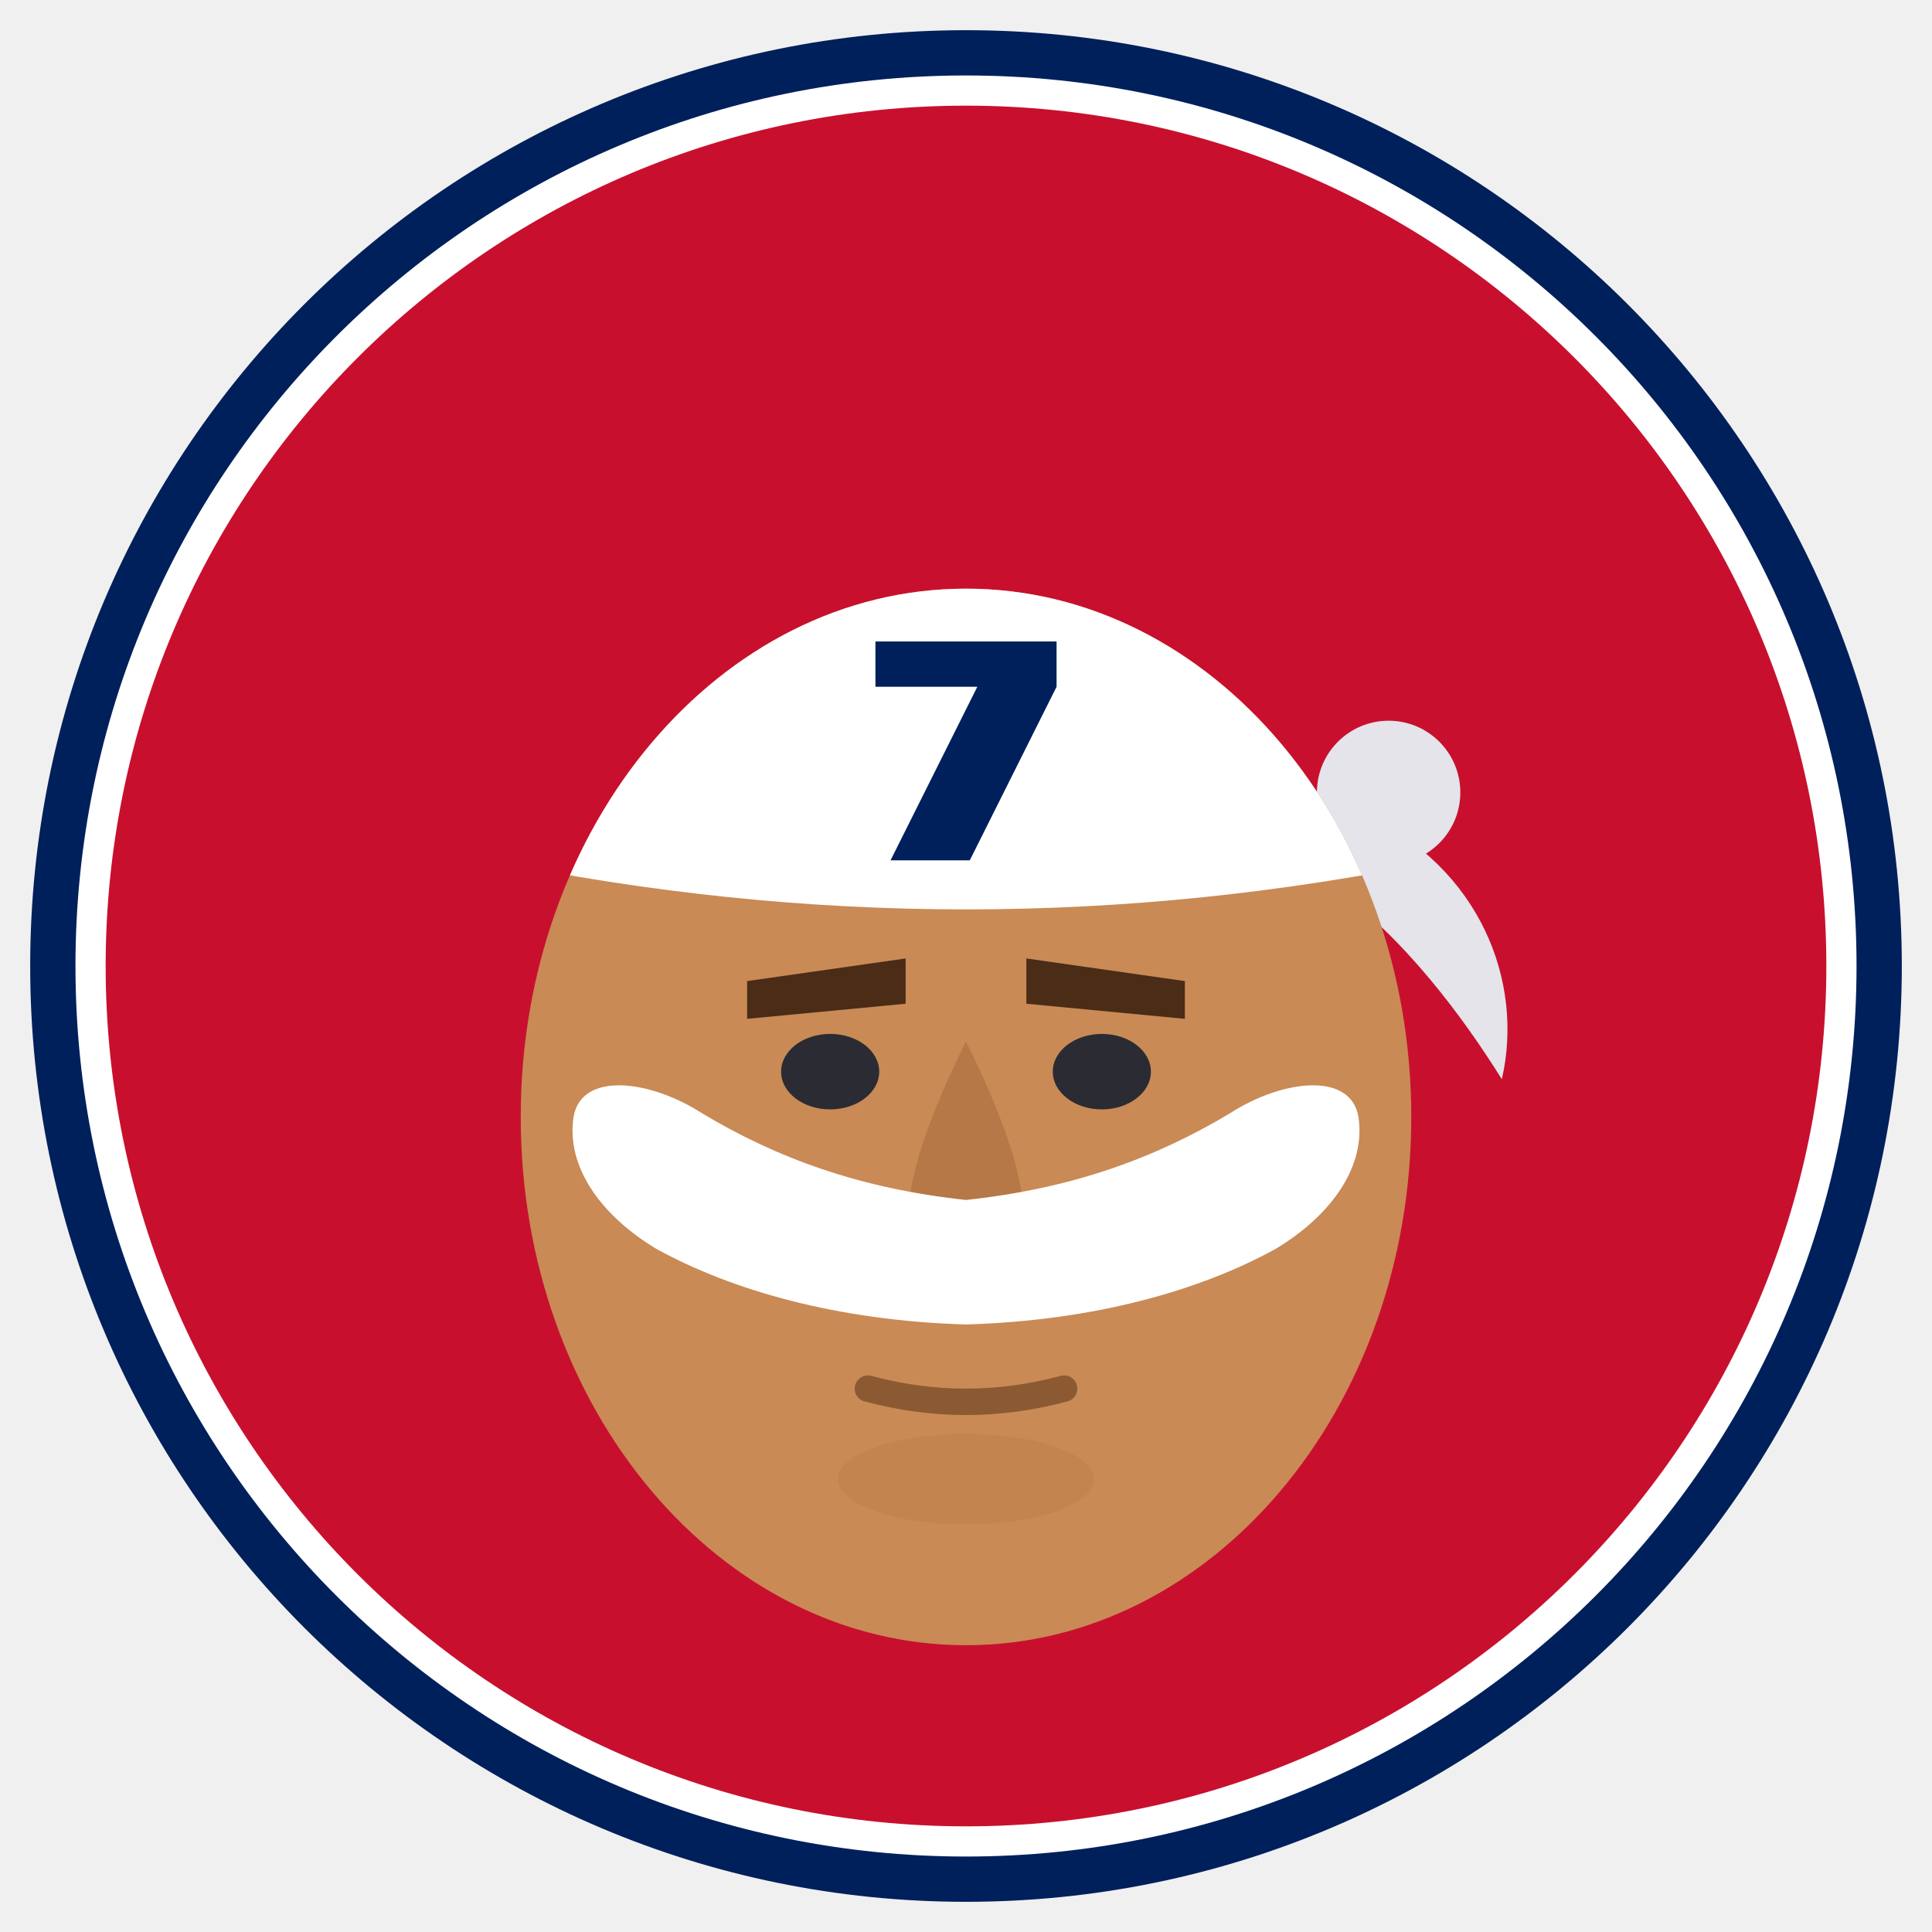
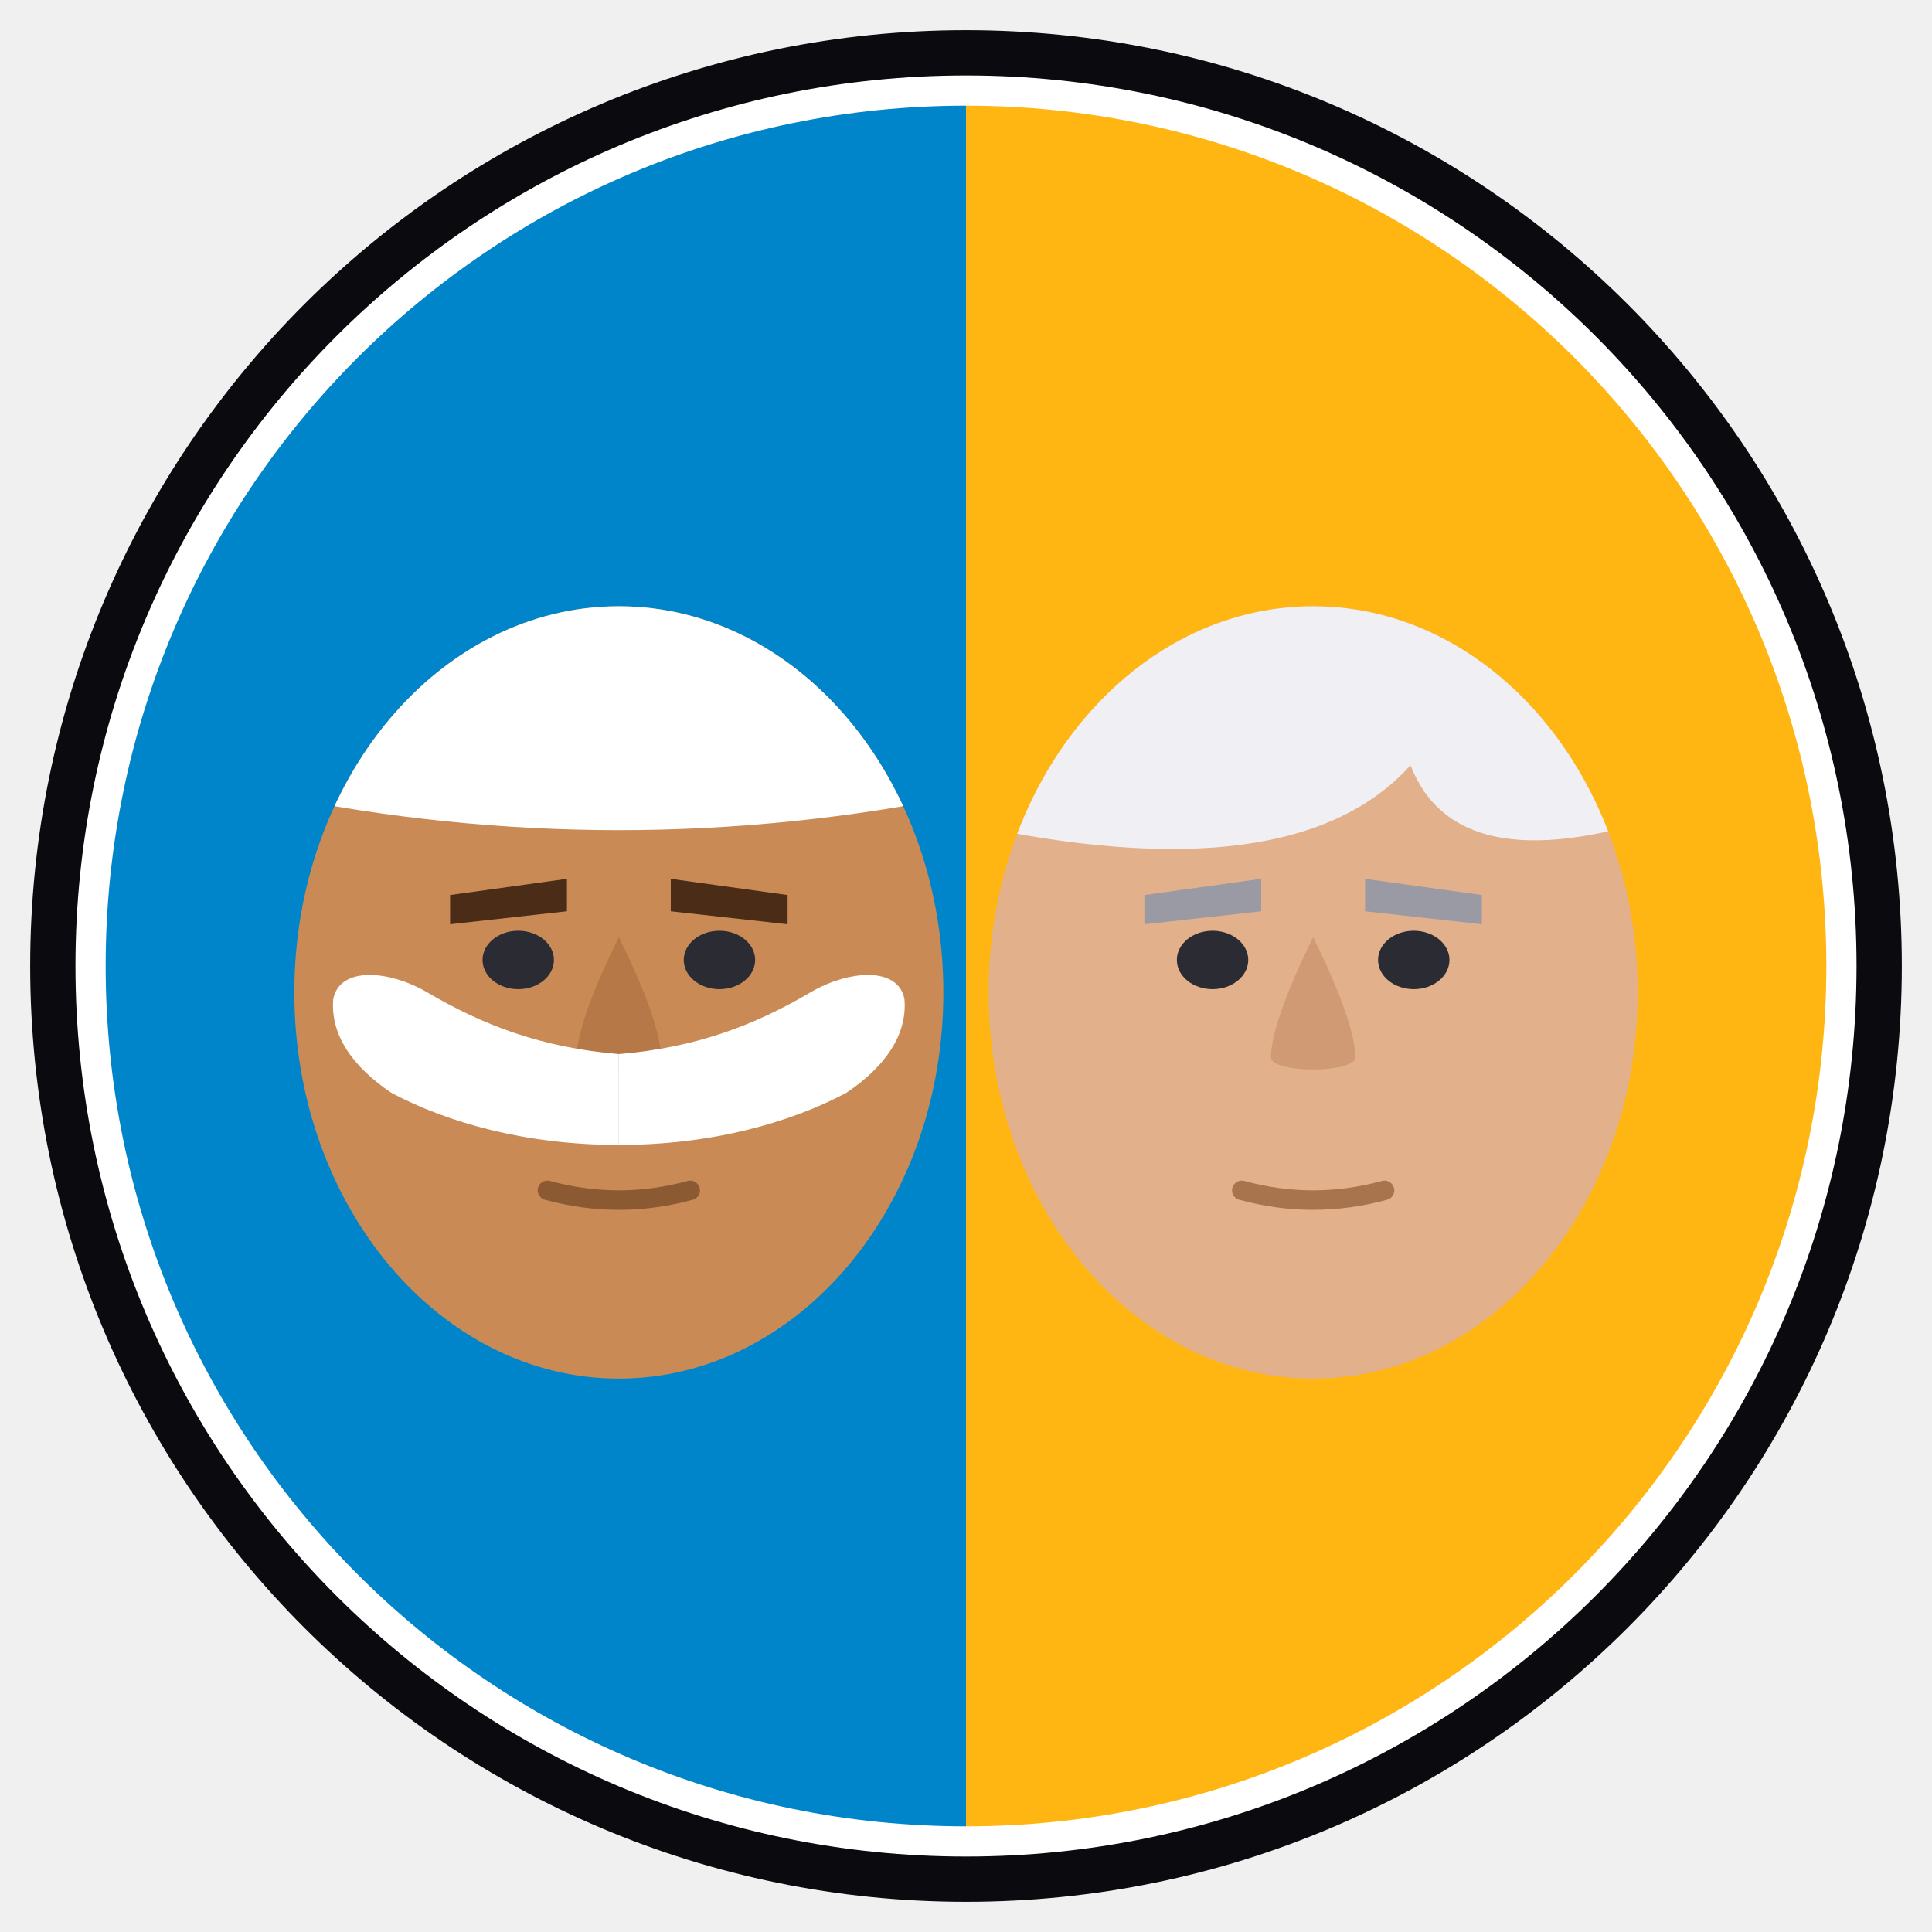
- <svg xmlns="http://www.w3.org/2000/svg" viewBox="0 0 512 512" width="512" height="512" role="img" aria-label="Number seven moustache badge">
+ <svg xmlns="http://www.w3.org/2000/svg" viewBox="0 0 512 512" width="512" height="512" role="img" aria-label="Doctor x stein badge">
  <defs>
    <clipPath id="head">
-       <ellipse cx="256" cy="296" rx="118" ry="140" />
+       <ellipse cx="256" cy="266" rx="100" ry="119" />
    </clipPath>
-     <path id="tache-half" d="M256 318              C284 315, 306 307, 326 295              C340 286, 358 284, 360 296              C362 309, 353 322, 338 331              C318 342, 290 350, 256 351 Z" />
+     <clipPath id="badge">
+       <circle cx="256" cy="256" r="228" />
+     </clipPath>
+     <path id="tache" d="M256 285 C280 283, 298 276, 315 266 C327 259, 342 258, 344 268 C345 279, 338 289, 326 297 C309 306, 285 313, 256 313 Z" />
  </defs>
-   <circle cx="256" cy="256" r="248" fill="#00205B" />
+   <circle cx="256" cy="256" r="248" fill="#0B0B0F" />
  <circle cx="256" cy="256" r="236" fill="#FFFFFF" />
-   <circle cx="256" cy="256" r="228" fill="#C8102E" />
-   <circle cx="368" cy="210" r="19" fill="#E4E4EA" />
-   <path d="M362 216 C392 230, 404 260, 398 286 C388 270, 372 248, 352 234 Z" fill="#E4E4EA" />
-   <g clip-path="url(#head)">
-     <ellipse cx="256" cy="296" rx="118" ry="140" fill="#C98A55" />
-     <path d="M256 276 C264 292, 271 310, 271 320 C271 326, 241 326, 241 320 C241 310, 248 292, 256 276 Z" fill="#B67846" />
-     <path d="M230 368 Q256 375 282 368" stroke="#8B5A32" stroke-width="7" stroke-linecap="round" fill="none" />
-     <ellipse cx="256" cy="392" rx="34" ry="12" fill="#BF8049" opacity="0.55" />
-     <path d="M130 140 H382 V228 Q256 254 130 228 Z" fill="#FFFFFF" />
+   <g clip-path="url(#badge)">
+     <rect x="0" y="0" width="256" height="512" fill="#0085CA" />
+     <rect x="256" y="0" width="256" height="512" fill="#FFB612" />
  </g>
-   <path d="M198 260 L240 254 L240 266 L198 270 Z" fill="#4A2C17" />
-   <path d="M314 260 L272 254 L272 266 L314 270 Z" fill="#4A2C17" />
-   <ellipse cx="220" cy="284" rx="13" ry="10" fill="#2B2B33" />
-   <ellipse cx="292" cy="284" rx="13" ry="10" fill="#2B2B33" />
-   <g fill="#FFFFFF">
-     <use href="#tache-half" />
-     <use href="#tache-half" transform="translate(512,0) scale(-1,1)" />
+   <g transform="translate(-56.16 34.24) scale(0.86)">
+     <ellipse cx="256" cy="266" rx="100" ry="119" fill="#C98A55" />
+     <g clip-path="url(#head)">
+       <path d="M256 249 C263 263, 269 278, 269 286 C269 291, 243 291, 243 286 C243 278, 249 263, 256 249 Z" fill="#B67846" />
+       <path d="M234 327 Q256 333 278 327" stroke="#8B5A32" stroke-width="6" stroke-linecap="round" fill="none" />
+       <path d="M149 130 H363 V205 Q256 227 149 205 Z" fill="#FFFFFF" />
+     </g>
+     <path d="M204 236 L240 231 L240 241 L204 245 Z" fill="#4A2C17" />
+     <path d="M308 236 L272 231 L272 241 L308 245 Z" fill="#4A2C17" />
+     <ellipse cx="225" cy="256" rx="11" ry="9" fill="#2B2B33" />
+     <ellipse cx="287" cy="256" rx="11" ry="9" fill="#2B2B33" />
+     <g fill="#FFFFFF">
+       <use href="#tache" />
+       <use href="#tache" transform="translate(512,0) scale(-1,1)" />
+     </g>
  </g>
-   <path d="M232 170 H280 V182 L257 228 H236 L259 182 H232 Z" fill="#00205B" />
+   <g transform="translate(127.84 34.24) scale(0.86)">
+     <ellipse cx="256" cy="266" rx="100" ry="119" fill="#E2B08A" />
+     <g clip-path="url(#head)">
+       <path d="M256 249 C263 263, 269 278, 269 286 C269 291, 243 291, 243 286 C243 278, 249 263, 256 249 Z" fill="#D09B74" />
+       <path d="M234 327 Q256 333 278 327" stroke="#A8744E" stroke-width="6" stroke-linecap="round" fill="none" />
+       <path d="M149 120 H363 V212 Q300 232 286 196 Q250 236 149 214 Z" fill="#F0F0F4" />
+     </g>
+     <path d="M204 236 L240 231 L240 241 L204 245 Z" fill="#9A9AA4" />
+     <path d="M308 236 L272 231 L272 241 L308 245 Z" fill="#9A9AA4" />
+     <ellipse cx="225" cy="256" rx="11" ry="9" fill="#2B2B33" />
+     <ellipse cx="287" cy="256" rx="11" ry="9" fill="#2B2B33" />
+   </g>
</svg>
